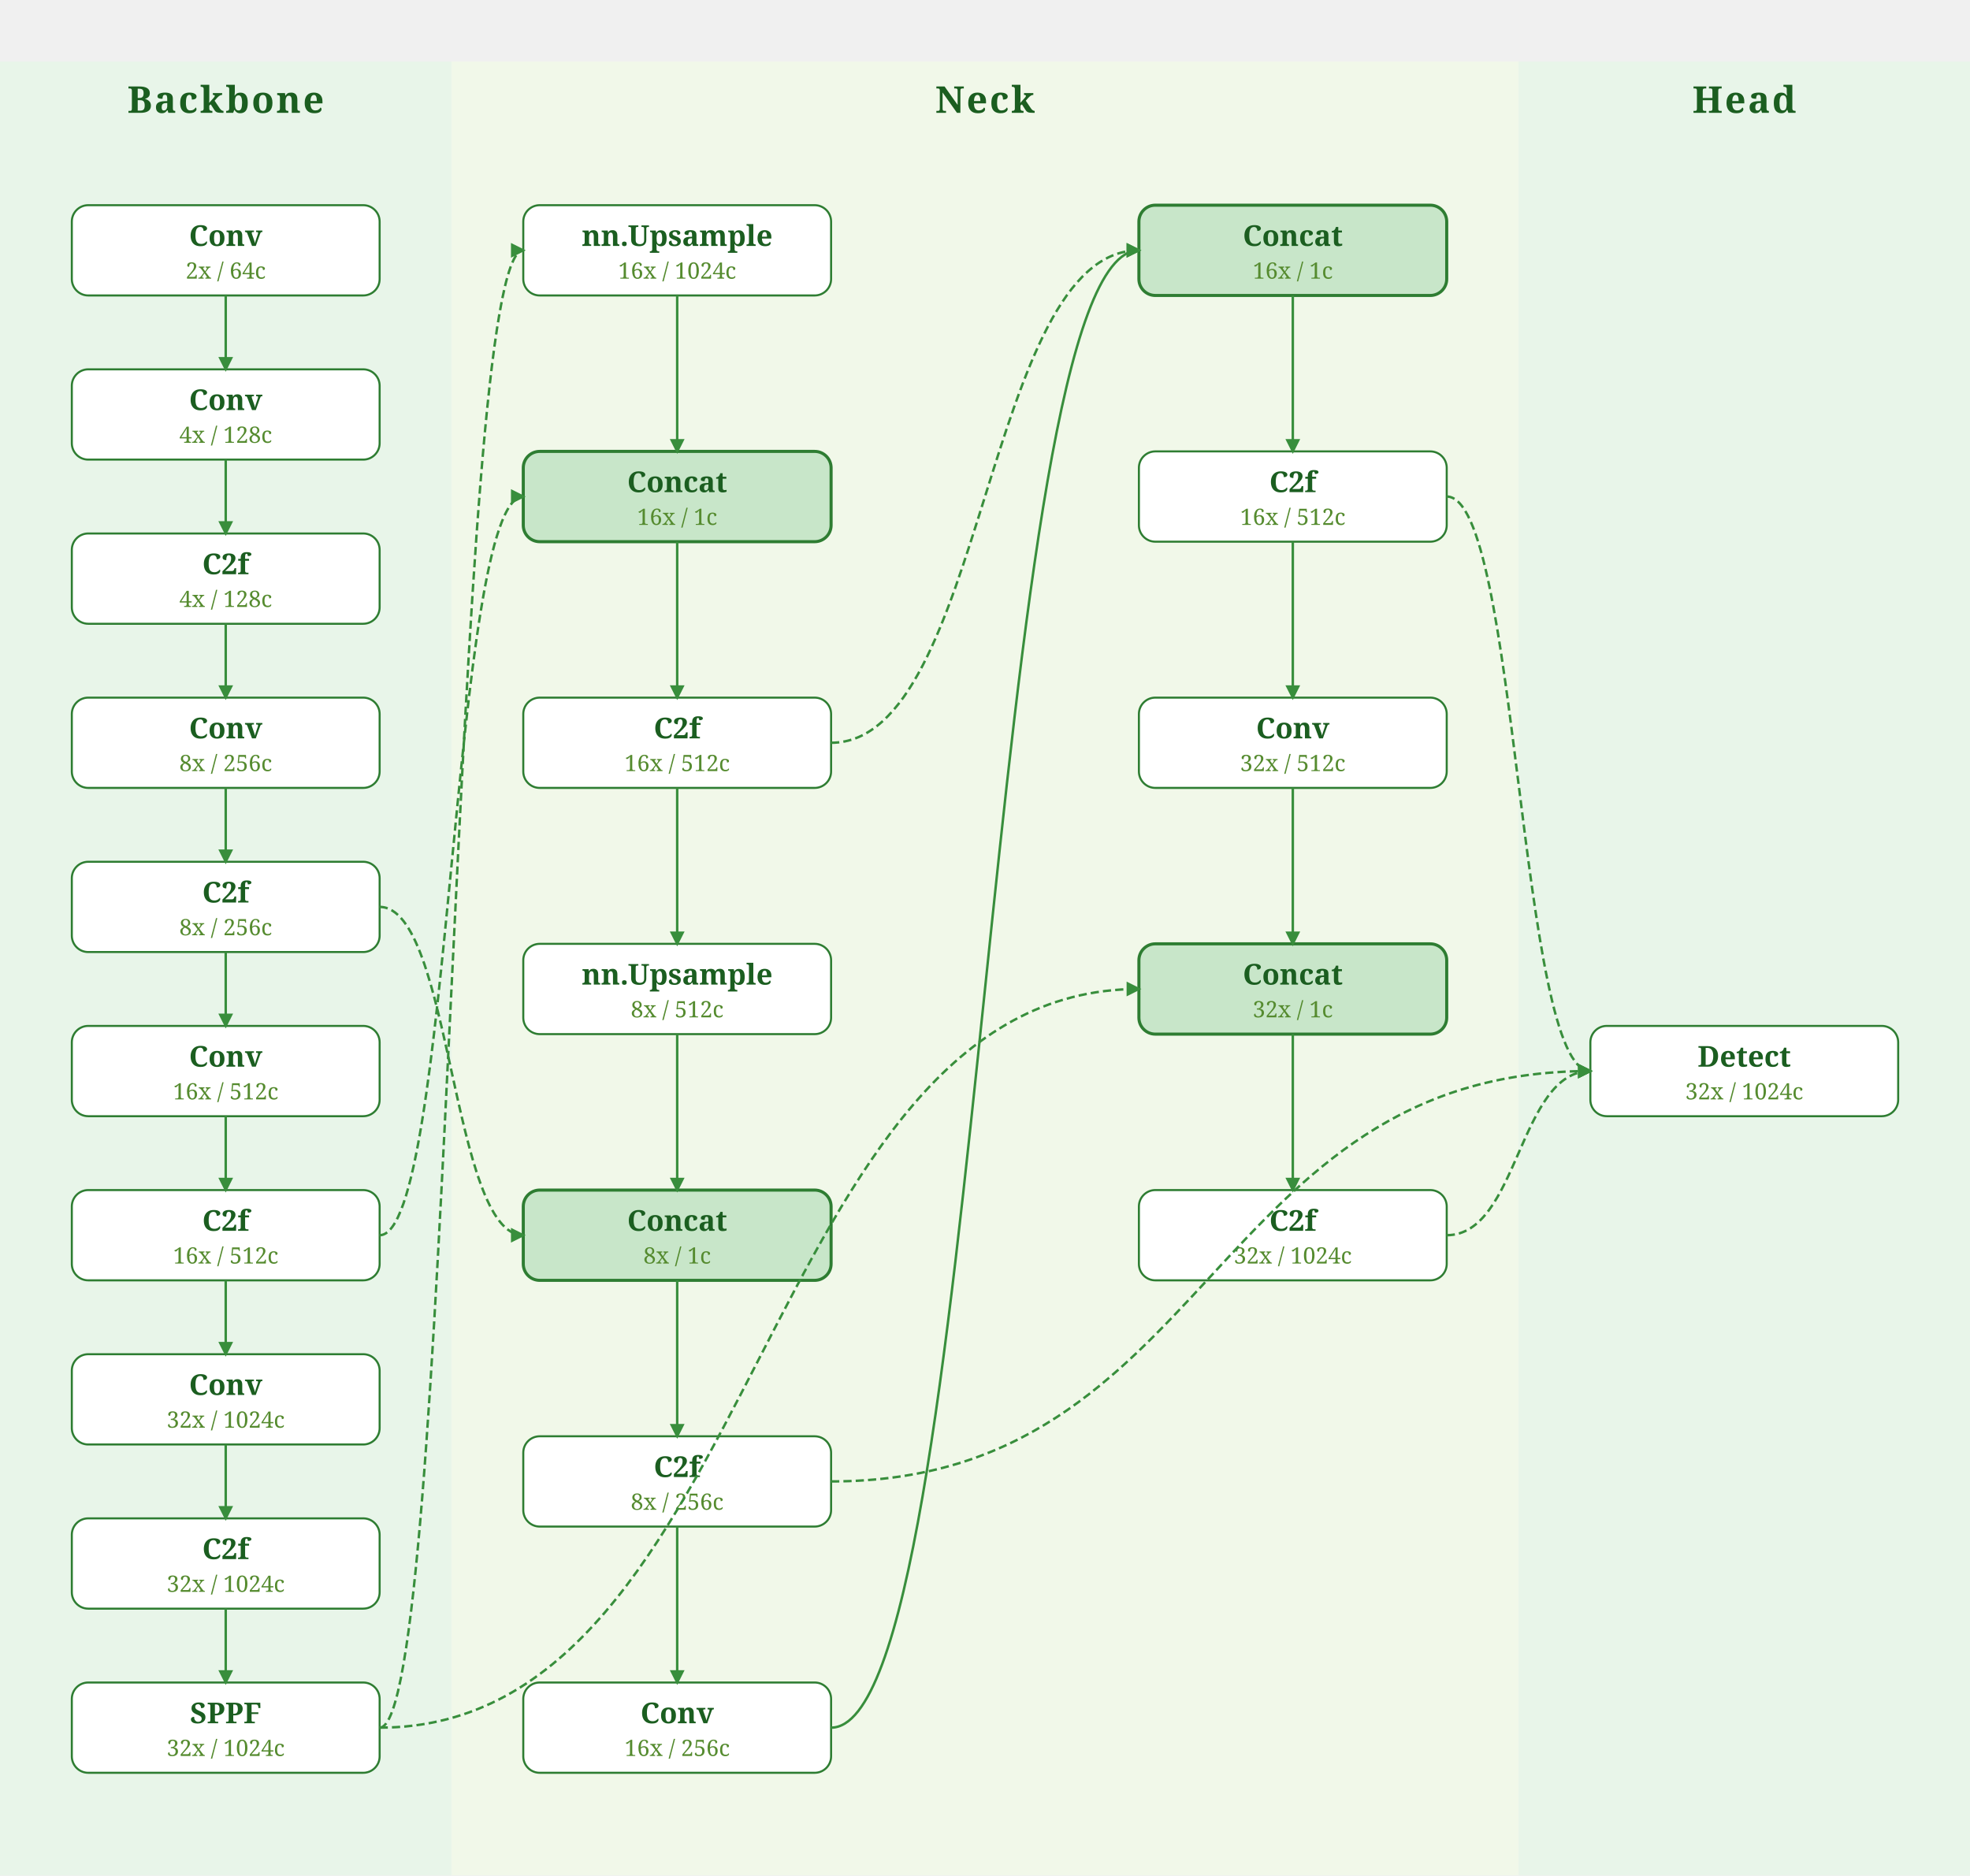
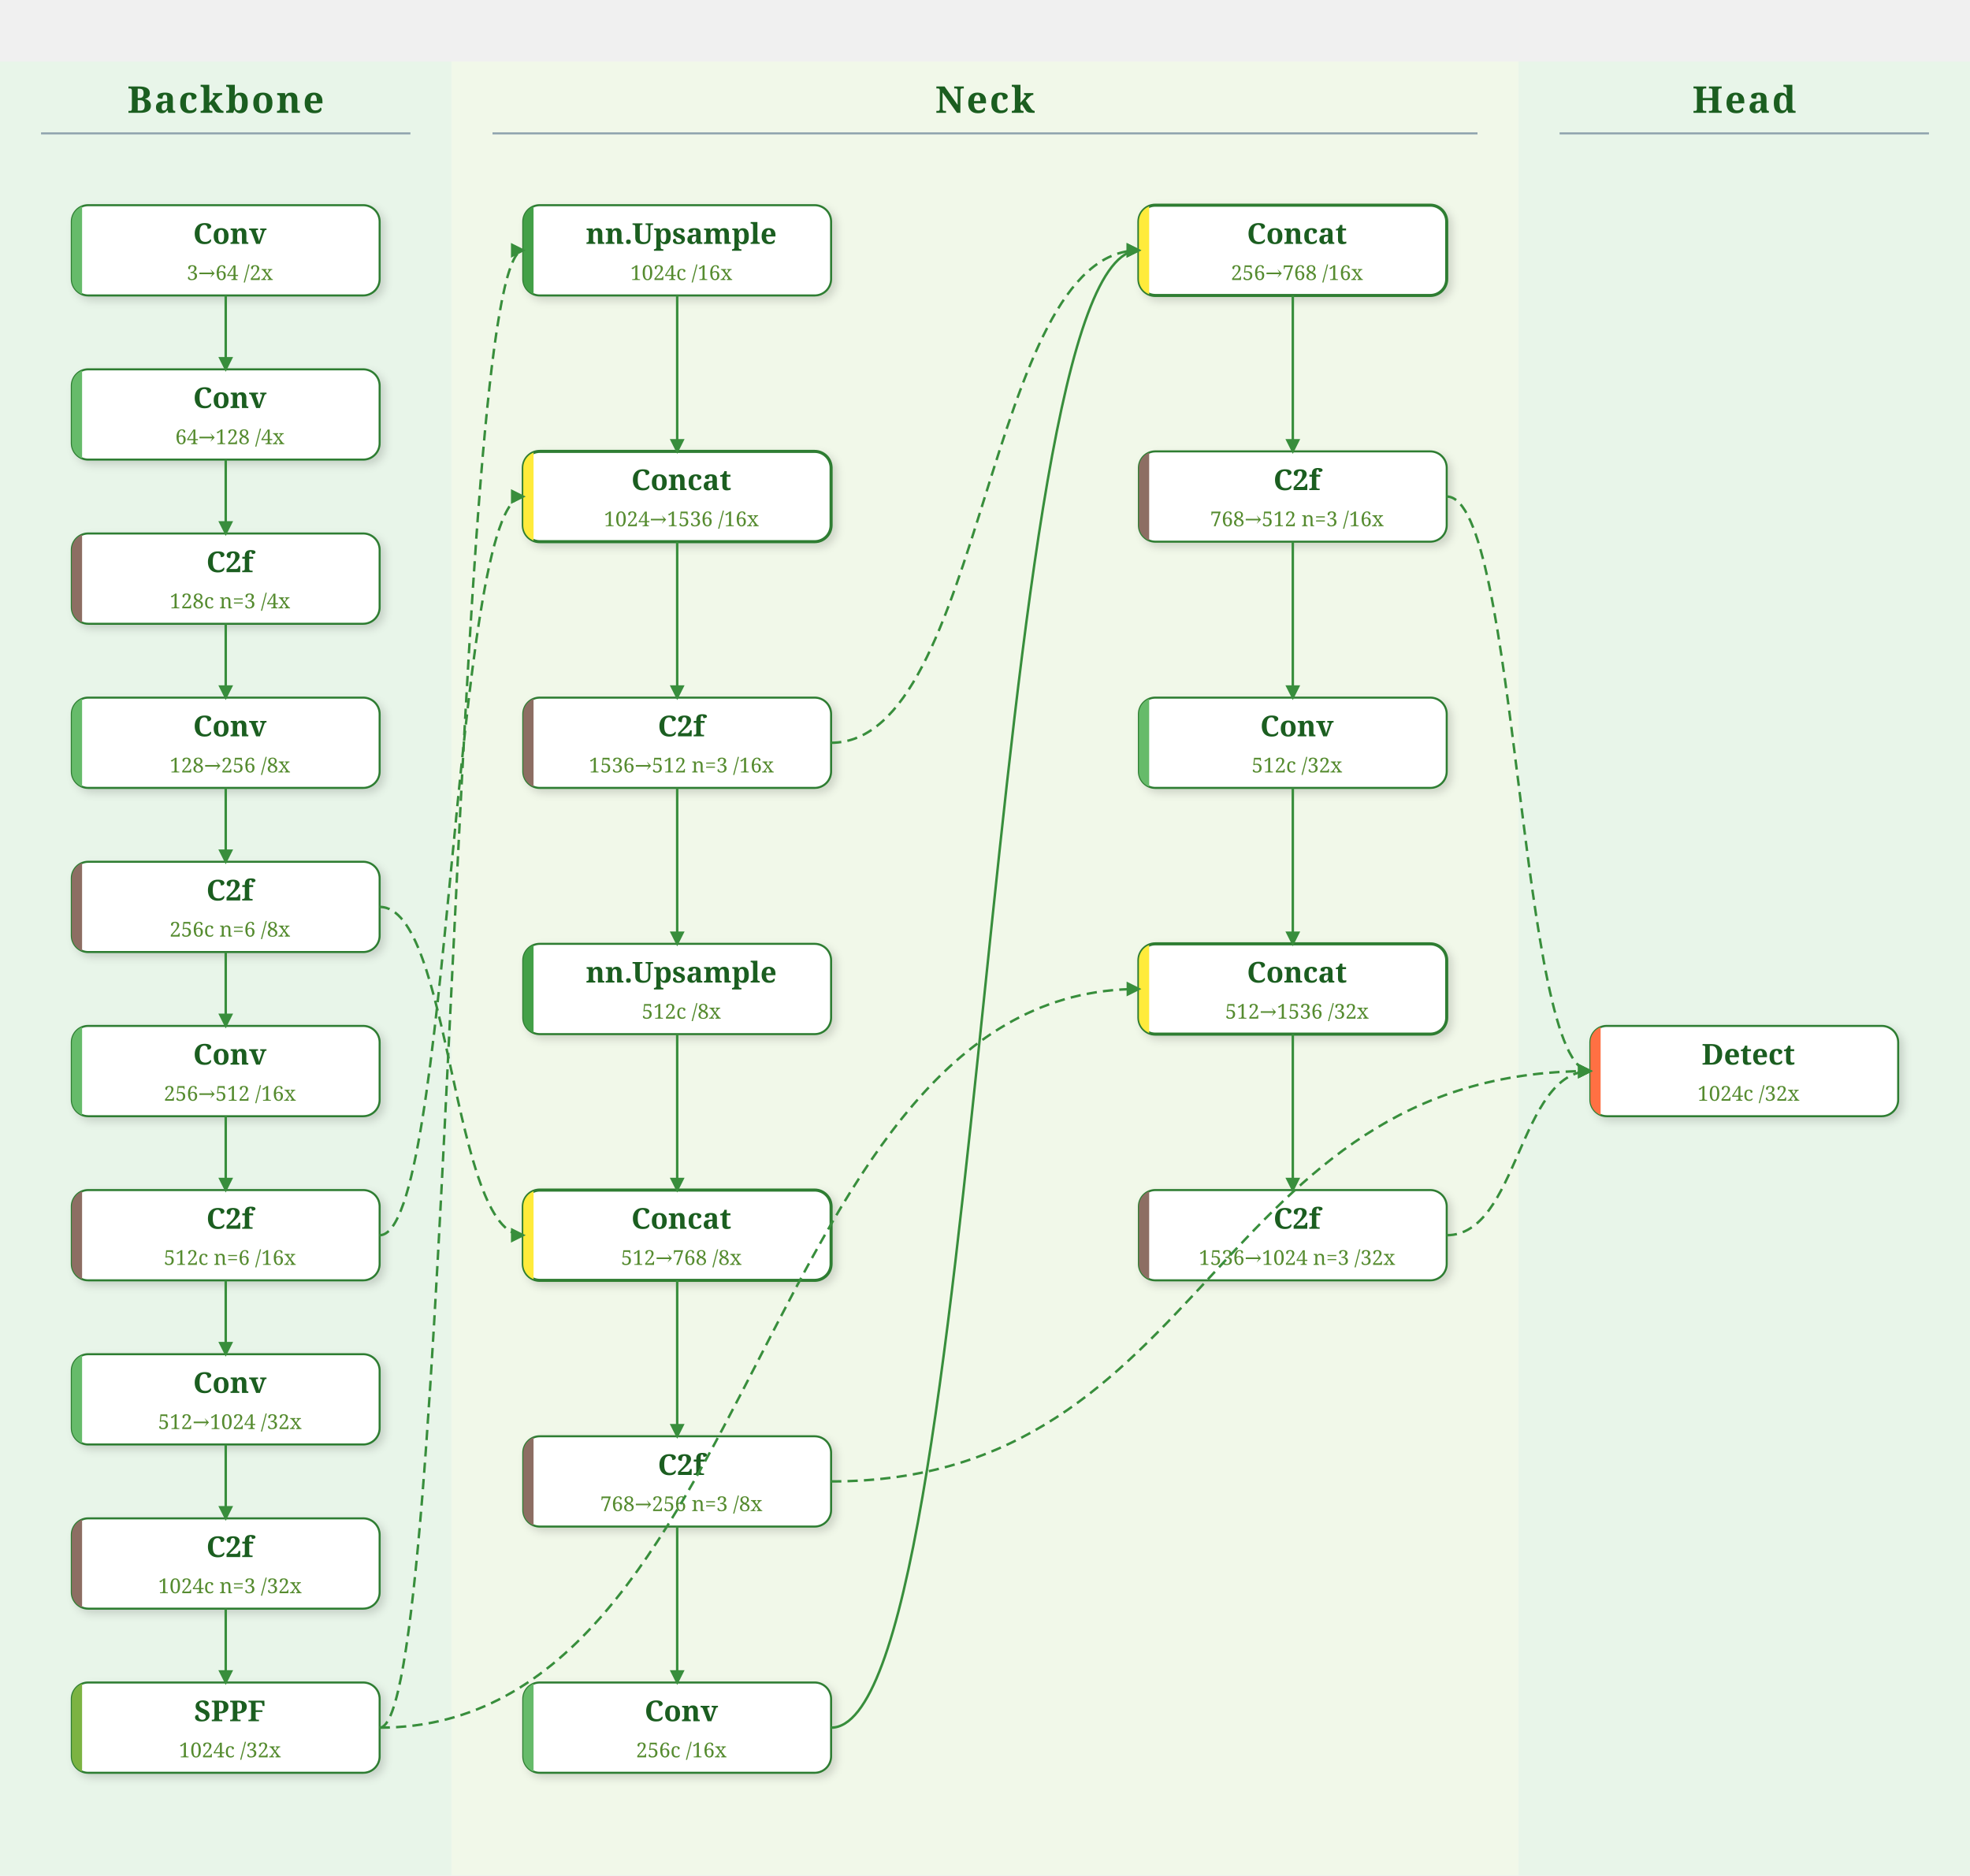
<svg xmlns="http://www.w3.org/2000/svg" viewBox="0 0 960 914">
  <style>
            text { font-family: "Georgia, serif"; }
        </style>
  <defs>
+     <filter id="shadow" x="-20%" y="-20%" width="150%" height="150%">
+       <feGaussianBlur in="SourceAlpha" stdDeviation="2" />
+       <feOffset dx="2" dy="2" result="offsetblur" />
+       <feComponentTransfer>
+         <feFuncA type="linear" slope="0.15" />
+       </feComponentTransfer>
+       <feMerge>
+         <feMergeNode />
+         <feMergeNode in="SourceGraphic" />
+       </feMerge>
+     </filter>
    <marker id="arrow" markerWidth="6" markerHeight="6" refX="5" refY="3" orient="auto" markerUnits="strokeWidth">
      <path d="M0,0 L0,6 L6,3 z" fill="#388E3C" />
    </marker>
+     <linearGradient id="grad_bb" x1="0%" y1="0%" x2="0%" y2="100%">
+       <stop offset="0%" style="stop-color:#FFFFFF;stop-opacity:1" />
+       <stop offset="100%" style="stop-color:#FFFFFF;stop-opacity:1" />
+     </linearGradient>
+     <linearGradient id="grad_neck" x1="0%" y1="0%" x2="0%" y2="100%">
+       <stop offset="0%" style="stop-color:#FFFFFF;stop-opacity:1" />
+       <stop offset="100%" style="stop-color:#FFFFFF;stop-opacity:1" />
+     </linearGradient>
+     <linearGradient id="grad_head" x1="0%" y1="0%" x2="0%" y2="100%">
+       <stop offset="0%" style="stop-color:#FFFFFF;stop-opacity:1" />
+       <stop offset="100%" style="stop-color:#FFFFFF;stop-opacity:1" />
+     </linearGradient>
+     <linearGradient id="grad_concat" x1="0%" y1="0%" x2="0%" y2="100%">
+       <stop offset="0%" style="stop-color:#FFFFFF;stop-opacity:1" />
+       <stop offset="100%" style="stop-color:#FFFFFF;stop-opacity:1" />
+     </linearGradient>
+     <linearGradient id="grad_node" x1="0%" y1="0%" x2="0%" y2="100%">
+       <stop offset="0%" style="stop-color:#FFFFFF;stop-opacity:1" />
+       <stop offset="100%" style="stop-color:#FFFFFF;stop-opacity:1" />
+     </linearGradient>
  </defs>
  <rect x="740" y="30" width="220" height="884" fill="#E8F5E9" />
  <rect x="220" y="30" width="520" height="884" fill="#F1F8E9" />
  <rect x="0" y="30" width="220" height="884" fill="#E8F5E9" />
-   <rect x="35.0" y="100" width="150" height="44" rx="8" fill="#FFFFFF" stroke="#2E7D32" stroke-width="1.0" />
-   <text x="110.0" y="115.0" font-weight="bold" font-size="14" fill="#1B5E20" text-anchor="middle" dominant-baseline="middle">Conv</text>
-   <text x="110.0" y="132.0" font-size="11" fill="#558B2F" text-anchor="middle" dominant-baseline="middle">2x / 64c</text>
-   <rect x="35.0" y="180" width="150" height="44" rx="8" fill="#FFFFFF" stroke="#2E7D32" stroke-width="1.0" />
-   <text x="110.0" y="195.0" font-weight="bold" font-size="14" fill="#1B5E20" text-anchor="middle" dominant-baseline="middle">Conv</text>
-   <text x="110.0" y="212.0" font-size="11" fill="#558B2F" text-anchor="middle" dominant-baseline="middle">4x / 128c</text>
-   <rect x="35.0" y="260" width="150" height="44" rx="8" fill="#FFFFFF" stroke="#2E7D32" stroke-width="1.0" />
-   <text x="110.0" y="275.0" font-weight="bold" font-size="14" fill="#1B5E20" text-anchor="middle" dominant-baseline="middle">C2f</text>
-   <text x="110.0" y="292.0" font-size="11" fill="#558B2F" text-anchor="middle" dominant-baseline="middle">4x / 128c</text>
-   <rect x="35.0" y="340" width="150" height="44" rx="8" fill="#FFFFFF" stroke="#2E7D32" stroke-width="1.0" />
-   <text x="110.0" y="355.0" font-weight="bold" font-size="14" fill="#1B5E20" text-anchor="middle" dominant-baseline="middle">Conv</text>
-   <text x="110.0" y="372.0" font-size="11" fill="#558B2F" text-anchor="middle" dominant-baseline="middle">8x / 256c</text>
-   <rect x="35.0" y="420" width="150" height="44" rx="8" fill="#FFFFFF" stroke="#2E7D32" stroke-width="1.0" />
-   <text x="110.0" y="435.0" font-weight="bold" font-size="14" fill="#1B5E20" text-anchor="middle" dominant-baseline="middle">C2f</text>
-   <text x="110.0" y="452.0" font-size="11" fill="#558B2F" text-anchor="middle" dominant-baseline="middle">8x / 256c</text>
-   <rect x="35.0" y="500" width="150" height="44" rx="8" fill="#FFFFFF" stroke="#2E7D32" stroke-width="1.0" />
-   <text x="110.0" y="515.0" font-weight="bold" font-size="14" fill="#1B5E20" text-anchor="middle" dominant-baseline="middle">Conv</text>
-   <text x="110.0" y="532.0" font-size="11" fill="#558B2F" text-anchor="middle" dominant-baseline="middle">16x / 512c</text>
-   <rect x="35.0" y="580" width="150" height="44" rx="8" fill="#FFFFFF" stroke="#2E7D32" stroke-width="1.0" />
-   <text x="110.0" y="595.0" font-weight="bold" font-size="14" fill="#1B5E20" text-anchor="middle" dominant-baseline="middle">C2f</text>
-   <text x="110.0" y="612.0" font-size="11" fill="#558B2F" text-anchor="middle" dominant-baseline="middle">16x / 512c</text>
-   <rect x="35.0" y="660" width="150" height="44" rx="8" fill="#FFFFFF" stroke="#2E7D32" stroke-width="1.0" />
-   <text x="110.0" y="675.0" font-weight="bold" font-size="14" fill="#1B5E20" text-anchor="middle" dominant-baseline="middle">Conv</text>
-   <text x="110.0" y="692.0" font-size="11" fill="#558B2F" text-anchor="middle" dominant-baseline="middle">32x / 1024c</text>
-   <rect x="35.0" y="740" width="150" height="44" rx="8" fill="#FFFFFF" stroke="#2E7D32" stroke-width="1.0" />
-   <text x="110.0" y="755.0" font-weight="bold" font-size="14" fill="#1B5E20" text-anchor="middle" dominant-baseline="middle">C2f</text>
-   <text x="110.0" y="772.0" font-size="11" fill="#558B2F" text-anchor="middle" dominant-baseline="middle">32x / 1024c</text>
-   <rect x="35.0" y="820" width="150" height="44" rx="8" fill="#FFFFFF" stroke="#2E7D32" stroke-width="1.0" />
-   <text x="110.0" y="835.0" font-weight="bold" font-size="14" fill="#1B5E20" text-anchor="middle" dominant-baseline="middle">SPPF</text>
-   <text x="110.0" y="852.0" font-size="11" fill="#558B2F" text-anchor="middle" dominant-baseline="middle">32x / 1024c</text>
-   <rect x="255.0" y="100" width="150" height="44" rx="8" fill="#FFFFFF" stroke="#2E7D32" stroke-width="1.0" />
-   <text x="330.0" y="115.0" font-weight="bold" font-size="14" fill="#1B5E20" text-anchor="middle" dominant-baseline="middle">nn.Upsample</text>
-   <text x="330.0" y="132.0" font-size="11" fill="#558B2F" text-anchor="middle" dominant-baseline="middle">16x / 1024c</text>
-   <rect x="255.0" y="220" width="150" height="44" rx="8" fill="#C8E6C9" stroke="#2E7D32" stroke-width="1.5" />
-   <text x="330.0" y="235.0" font-weight="bold" font-size="14" fill="#1B5E20" text-anchor="middle" dominant-baseline="middle">Concat</text>
-   <text x="330.0" y="252.0" font-size="11" fill="#558B2F" text-anchor="middle" dominant-baseline="middle">16x / 1c</text>
-   <rect x="255.0" y="340" width="150" height="44" rx="8" fill="#FFFFFF" stroke="#2E7D32" stroke-width="1.0" />
-   <text x="330.0" y="355.0" font-weight="bold" font-size="14" fill="#1B5E20" text-anchor="middle" dominant-baseline="middle">C2f</text>
-   <text x="330.0" y="372.0" font-size="11" fill="#558B2F" text-anchor="middle" dominant-baseline="middle">16x / 512c</text>
-   <rect x="255.0" y="460" width="150" height="44" rx="8" fill="#FFFFFF" stroke="#2E7D32" stroke-width="1.0" />
-   <text x="330.0" y="475.0" font-weight="bold" font-size="14" fill="#1B5E20" text-anchor="middle" dominant-baseline="middle">nn.Upsample</text>
-   <text x="330.0" y="492.0" font-size="11" fill="#558B2F" text-anchor="middle" dominant-baseline="middle">8x / 512c</text>
-   <rect x="255.0" y="580" width="150" height="44" rx="8" fill="#C8E6C9" stroke="#2E7D32" stroke-width="1.5" />
-   <text x="330.0" y="595.0" font-weight="bold" font-size="14" fill="#1B5E20" text-anchor="middle" dominant-baseline="middle">Concat</text>
-   <text x="330.0" y="612.0" font-size="11" fill="#558B2F" text-anchor="middle" dominant-baseline="middle">8x / 1c</text>
-   <rect x="255.0" y="700" width="150" height="44" rx="8" fill="#FFFFFF" stroke="#2E7D32" stroke-width="1.0" />
-   <text x="330.0" y="715.0" font-weight="bold" font-size="14" fill="#1B5E20" text-anchor="middle" dominant-baseline="middle">C2f</text>
-   <text x="330.0" y="732.0" font-size="11" fill="#558B2F" text-anchor="middle" dominant-baseline="middle">8x / 256c</text>
-   <rect x="255.0" y="820" width="150" height="44" rx="8" fill="#FFFFFF" stroke="#2E7D32" stroke-width="1.0" />
-   <text x="330.0" y="835.0" font-weight="bold" font-size="14" fill="#1B5E20" text-anchor="middle" dominant-baseline="middle">Conv</text>
-   <text x="330.0" y="852.0" font-size="11" fill="#558B2F" text-anchor="middle" dominant-baseline="middle">16x / 256c</text>
-   <rect x="555.0" y="100" width="150" height="44" rx="8" fill="#C8E6C9" stroke="#2E7D32" stroke-width="1.5" />
-   <text x="630.0" y="115.0" font-weight="bold" font-size="14" fill="#1B5E20" text-anchor="middle" dominant-baseline="middle">Concat</text>
-   <text x="630.0" y="132.0" font-size="11" fill="#558B2F" text-anchor="middle" dominant-baseline="middle">16x / 1c</text>
-   <rect x="555.0" y="220" width="150" height="44" rx="8" fill="#FFFFFF" stroke="#2E7D32" stroke-width="1.0" />
-   <text x="630.0" y="235.0" font-weight="bold" font-size="14" fill="#1B5E20" text-anchor="middle" dominant-baseline="middle">C2f</text>
-   <text x="630.0" y="252.0" font-size="11" fill="#558B2F" text-anchor="middle" dominant-baseline="middle">16x / 512c</text>
-   <rect x="555.0" y="340" width="150" height="44" rx="8" fill="#FFFFFF" stroke="#2E7D32" stroke-width="1.0" />
-   <text x="630.0" y="355.0" font-weight="bold" font-size="14" fill="#1B5E20" text-anchor="middle" dominant-baseline="middle">Conv</text>
-   <text x="630.0" y="372.0" font-size="11" fill="#558B2F" text-anchor="middle" dominant-baseline="middle">32x / 512c</text>
-   <rect x="555.0" y="460" width="150" height="44" rx="8" fill="#C8E6C9" stroke="#2E7D32" stroke-width="1.5" />
-   <text x="630.0" y="475.0" font-weight="bold" font-size="14" fill="#1B5E20" text-anchor="middle" dominant-baseline="middle">Concat</text>
-   <text x="630.0" y="492.0" font-size="11" fill="#558B2F" text-anchor="middle" dominant-baseline="middle">32x / 1c</text>
-   <rect x="555.0" y="580" width="150" height="44" rx="8" fill="#FFFFFF" stroke="#2E7D32" stroke-width="1.0" />
-   <text x="630.0" y="595.0" font-weight="bold" font-size="14" fill="#1B5E20" text-anchor="middle" dominant-baseline="middle">C2f</text>
-   <text x="630.0" y="612.0" font-size="11" fill="#558B2F" text-anchor="middle" dominant-baseline="middle">32x / 1024c</text>
-   <rect x="775.0" y="500.0" width="150" height="44" rx="8" fill="#FFFFFF" stroke="#2E7D32" stroke-width="1.0" />
-   <text x="850.0" y="515.0" font-weight="bold" font-size="14" fill="#1B5E20" text-anchor="middle" dominant-baseline="middle">Detect</text>
-   <text x="850.0" y="532.0" font-size="11" fill="#558B2F" text-anchor="middle" dominant-baseline="middle">32x / 1024c</text>
+   <rect x="35.0" y="100" width="150" height="44" rx="8" fill="url(#grad_bb)" stroke="#2E7D32" stroke-width="1.0" filter="url(#shadow)" />
+   <clipPath id="clip_35_100">
+     <rect x="35.0" y="100" width="150" height="44" rx="8" />
+   </clipPath>
+   <rect x="35.0" y="100" width="5" height="44" fill="#66BB6A" clip-path="url(#clip_35_100)" />
+   <text x="112.0" y="114.0" font-weight="bold" font-size="14" fill="#1B5E20" text-anchor="middle" dominant-baseline="middle">Conv</text>
+   <text x="112.0" y="133.0" font-size="10" fill="#558B2F" text-anchor="middle" dominant-baseline="middle">3→64 /2x</text>
+   <rect x="35.0" y="180" width="150" height="44" rx="8" fill="url(#grad_bb)" stroke="#2E7D32" stroke-width="1.0" filter="url(#shadow)" />
+   <clipPath id="clip_35_180">
+     <rect x="35.0" y="180" width="150" height="44" rx="8" />
+   </clipPath>
+   <rect x="35.0" y="180" width="5" height="44" fill="#66BB6A" clip-path="url(#clip_35_180)" />
+   <text x="112.0" y="194.0" font-weight="bold" font-size="14" fill="#1B5E20" text-anchor="middle" dominant-baseline="middle">Conv</text>
+   <text x="112.0" y="213.0" font-size="10" fill="#558B2F" text-anchor="middle" dominant-baseline="middle">64→128 /4x</text>
+   <rect x="35.0" y="260" width="150" height="44" rx="8" fill="url(#grad_bb)" stroke="#2E7D32" stroke-width="1.0" filter="url(#shadow)" />
+   <clipPath id="clip_35_260">
+     <rect x="35.0" y="260" width="150" height="44" rx="8" />
+   </clipPath>
+   <rect x="35.0" y="260" width="5" height="44" fill="#8D6E63" clip-path="url(#clip_35_260)" />
+   <text x="112.0" y="274.0" font-weight="bold" font-size="14" fill="#1B5E20" text-anchor="middle" dominant-baseline="middle">C2f</text>
+   <text x="112.0" y="293.0" font-size="10" fill="#558B2F" text-anchor="middle" dominant-baseline="middle">128c n=3 /4x</text>
+   <rect x="35.0" y="340" width="150" height="44" rx="8" fill="url(#grad_bb)" stroke="#2E7D32" stroke-width="1.0" filter="url(#shadow)" />
+   <clipPath id="clip_35_340">
+     <rect x="35.0" y="340" width="150" height="44" rx="8" />
+   </clipPath>
+   <rect x="35.0" y="340" width="5" height="44" fill="#66BB6A" clip-path="url(#clip_35_340)" />
+   <text x="112.0" y="354.0" font-weight="bold" font-size="14" fill="#1B5E20" text-anchor="middle" dominant-baseline="middle">Conv</text>
+   <text x="112.0" y="373.0" font-size="10" fill="#558B2F" text-anchor="middle" dominant-baseline="middle">128→256 /8x</text>
+   <rect x="35.0" y="420" width="150" height="44" rx="8" fill="url(#grad_bb)" stroke="#2E7D32" stroke-width="1.0" filter="url(#shadow)" />
+   <clipPath id="clip_35_420">
+     <rect x="35.0" y="420" width="150" height="44" rx="8" />
+   </clipPath>
+   <rect x="35.0" y="420" width="5" height="44" fill="#8D6E63" clip-path="url(#clip_35_420)" />
+   <text x="112.0" y="434.0" font-weight="bold" font-size="14" fill="#1B5E20" text-anchor="middle" dominant-baseline="middle">C2f</text>
+   <text x="112.0" y="453.0" font-size="10" fill="#558B2F" text-anchor="middle" dominant-baseline="middle">256c n=6 /8x</text>
+   <rect x="35.0" y="500" width="150" height="44" rx="8" fill="url(#grad_bb)" stroke="#2E7D32" stroke-width="1.0" filter="url(#shadow)" />
+   <clipPath id="clip_35_500">
+     <rect x="35.0" y="500" width="150" height="44" rx="8" />
+   </clipPath>
+   <rect x="35.0" y="500" width="5" height="44" fill="#66BB6A" clip-path="url(#clip_35_500)" />
+   <text x="112.0" y="514.0" font-weight="bold" font-size="14" fill="#1B5E20" text-anchor="middle" dominant-baseline="middle">Conv</text>
+   <text x="112.0" y="533.0" font-size="10" fill="#558B2F" text-anchor="middle" dominant-baseline="middle">256→512 /16x</text>
+   <rect x="35.0" y="580" width="150" height="44" rx="8" fill="url(#grad_bb)" stroke="#2E7D32" stroke-width="1.0" filter="url(#shadow)" />
+   <clipPath id="clip_35_580">
+     <rect x="35.0" y="580" width="150" height="44" rx="8" />
+   </clipPath>
+   <rect x="35.0" y="580" width="5" height="44" fill="#8D6E63" clip-path="url(#clip_35_580)" />
+   <text x="112.0" y="594.0" font-weight="bold" font-size="14" fill="#1B5E20" text-anchor="middle" dominant-baseline="middle">C2f</text>
+   <text x="112.0" y="613.0" font-size="10" fill="#558B2F" text-anchor="middle" dominant-baseline="middle">512c n=6 /16x</text>
+   <rect x="35.0" y="660" width="150" height="44" rx="8" fill="url(#grad_bb)" stroke="#2E7D32" stroke-width="1.0" filter="url(#shadow)" />
+   <clipPath id="clip_35_660">
+     <rect x="35.0" y="660" width="150" height="44" rx="8" />
+   </clipPath>
+   <rect x="35.0" y="660" width="5" height="44" fill="#66BB6A" clip-path="url(#clip_35_660)" />
+   <text x="112.0" y="674.0" font-weight="bold" font-size="14" fill="#1B5E20" text-anchor="middle" dominant-baseline="middle">Conv</text>
+   <text x="112.0" y="693.0" font-size="10" fill="#558B2F" text-anchor="middle" dominant-baseline="middle">512→1024 /32x</text>
+   <rect x="35.0" y="740" width="150" height="44" rx="8" fill="url(#grad_bb)" stroke="#2E7D32" stroke-width="1.0" filter="url(#shadow)" />
+   <clipPath id="clip_35_740">
+     <rect x="35.0" y="740" width="150" height="44" rx="8" />
+   </clipPath>
+   <rect x="35.0" y="740" width="5" height="44" fill="#8D6E63" clip-path="url(#clip_35_740)" />
+   <text x="112.0" y="754.0" font-weight="bold" font-size="14" fill="#1B5E20" text-anchor="middle" dominant-baseline="middle">C2f</text>
+   <text x="112.0" y="773.0" font-size="10" fill="#558B2F" text-anchor="middle" dominant-baseline="middle">1024c n=3 /32x</text>
+   <rect x="35.0" y="820" width="150" height="44" rx="8" fill="url(#grad_bb)" stroke="#2E7D32" stroke-width="1.0" filter="url(#shadow)" />
+   <clipPath id="clip_35_820">
+     <rect x="35.0" y="820" width="150" height="44" rx="8" />
+   </clipPath>
+   <rect x="35.0" y="820" width="5" height="44" fill="#7CB342" clip-path="url(#clip_35_820)" />
+   <text x="112.0" y="834.0" font-weight="bold" font-size="14" fill="#1B5E20" text-anchor="middle" dominant-baseline="middle">SPPF</text>
+   <text x="112.0" y="853.0" font-size="10" fill="#558B2F" text-anchor="middle" dominant-baseline="middle">1024c /32x</text>
+   <rect x="255.0" y="100" width="150" height="44" rx="8" fill="url(#grad_neck)" stroke="#2E7D32" stroke-width="1.0" filter="url(#shadow)" />
+   <clipPath id="clip_255_100">
+     <rect x="255.0" y="100" width="150" height="44" rx="8" />
+   </clipPath>
+   <rect x="255.0" y="100" width="5" height="44" fill="#43A047" clip-path="url(#clip_255_100)" />
+   <text x="332.0" y="114.0" font-weight="bold" font-size="14" fill="#1B5E20" text-anchor="middle" dominant-baseline="middle">nn.Upsample</text>
+   <text x="332.0" y="133.0" font-size="10" fill="#558B2F" text-anchor="middle" dominant-baseline="middle">1024c /16x</text>
+   <rect x="255.0" y="220" width="150" height="44" rx="8" fill="url(#grad_concat)" stroke="#2E7D32" stroke-width="1.5" filter="url(#shadow)" />
+   <clipPath id="clip_255_220">
+     <rect x="255.0" y="220" width="150" height="44" rx="8" />
+   </clipPath>
+   <rect x="255.0" y="220" width="5" height="44" fill="#FFEB3B" clip-path="url(#clip_255_220)" />
+   <text x="332.0" y="234.0" font-weight="bold" font-size="14" fill="#1B5E20" text-anchor="middle" dominant-baseline="middle">Concat</text>
+   <text x="332.0" y="253.0" font-size="10" fill="#558B2F" text-anchor="middle" dominant-baseline="middle">1024→1536 /16x</text>
+   <rect x="255.0" y="340" width="150" height="44" rx="8" fill="url(#grad_neck)" stroke="#2E7D32" stroke-width="1.0" filter="url(#shadow)" />
+   <clipPath id="clip_255_340">
+     <rect x="255.0" y="340" width="150" height="44" rx="8" />
+   </clipPath>
+   <rect x="255.0" y="340" width="5" height="44" fill="#8D6E63" clip-path="url(#clip_255_340)" />
+   <text x="332.0" y="354.0" font-weight="bold" font-size="14" fill="#1B5E20" text-anchor="middle" dominant-baseline="middle">C2f</text>
+   <text x="332.0" y="373.0" font-size="10" fill="#558B2F" text-anchor="middle" dominant-baseline="middle">1536→512 n=3 /16x</text>
+   <rect x="255.0" y="460" width="150" height="44" rx="8" fill="url(#grad_neck)" stroke="#2E7D32" stroke-width="1.0" filter="url(#shadow)" />
+   <clipPath id="clip_255_460">
+     <rect x="255.0" y="460" width="150" height="44" rx="8" />
+   </clipPath>
+   <rect x="255.0" y="460" width="5" height="44" fill="#43A047" clip-path="url(#clip_255_460)" />
+   <text x="332.0" y="474.0" font-weight="bold" font-size="14" fill="#1B5E20" text-anchor="middle" dominant-baseline="middle">nn.Upsample</text>
+   <text x="332.0" y="493.0" font-size="10" fill="#558B2F" text-anchor="middle" dominant-baseline="middle">512c /8x</text>
+   <rect x="255.0" y="580" width="150" height="44" rx="8" fill="url(#grad_concat)" stroke="#2E7D32" stroke-width="1.5" filter="url(#shadow)" />
+   <clipPath id="clip_255_580">
+     <rect x="255.0" y="580" width="150" height="44" rx="8" />
+   </clipPath>
+   <rect x="255.0" y="580" width="5" height="44" fill="#FFEB3B" clip-path="url(#clip_255_580)" />
+   <text x="332.0" y="594.0" font-weight="bold" font-size="14" fill="#1B5E20" text-anchor="middle" dominant-baseline="middle">Concat</text>
+   <text x="332.0" y="613.0" font-size="10" fill="#558B2F" text-anchor="middle" dominant-baseline="middle">512→768 /8x</text>
+   <rect x="255.0" y="700" width="150" height="44" rx="8" fill="url(#grad_neck)" stroke="#2E7D32" stroke-width="1.0" filter="url(#shadow)" />
+   <clipPath id="clip_255_700">
+     <rect x="255.0" y="700" width="150" height="44" rx="8" />
+   </clipPath>
+   <rect x="255.0" y="700" width="5" height="44" fill="#8D6E63" clip-path="url(#clip_255_700)" />
+   <text x="332.0" y="714.0" font-weight="bold" font-size="14" fill="#1B5E20" text-anchor="middle" dominant-baseline="middle">C2f</text>
+   <text x="332.0" y="733.0" font-size="10" fill="#558B2F" text-anchor="middle" dominant-baseline="middle">768→256 n=3 /8x</text>
+   <rect x="255.0" y="820" width="150" height="44" rx="8" fill="url(#grad_neck)" stroke="#2E7D32" stroke-width="1.0" filter="url(#shadow)" />
+   <clipPath id="clip_255_820">
+     <rect x="255.0" y="820" width="150" height="44" rx="8" />
+   </clipPath>
+   <rect x="255.0" y="820" width="5" height="44" fill="#66BB6A" clip-path="url(#clip_255_820)" />
+   <text x="332.0" y="834.0" font-weight="bold" font-size="14" fill="#1B5E20" text-anchor="middle" dominant-baseline="middle">Conv</text>
+   <text x="332.0" y="853.0" font-size="10" fill="#558B2F" text-anchor="middle" dominant-baseline="middle">256c /16x</text>
+   <rect x="555.0" y="100" width="150" height="44" rx="8" fill="url(#grad_concat)" stroke="#2E7D32" stroke-width="1.5" filter="url(#shadow)" />
+   <clipPath id="clip_555_100">
+     <rect x="555.0" y="100" width="150" height="44" rx="8" />
+   </clipPath>
+   <rect x="555.0" y="100" width="5" height="44" fill="#FFEB3B" clip-path="url(#clip_555_100)" />
+   <text x="632.0" y="114.0" font-weight="bold" font-size="14" fill="#1B5E20" text-anchor="middle" dominant-baseline="middle">Concat</text>
+   <text x="632.0" y="133.0" font-size="10" fill="#558B2F" text-anchor="middle" dominant-baseline="middle">256→768 /16x</text>
+   <rect x="555.0" y="220" width="150" height="44" rx="8" fill="url(#grad_neck)" stroke="#2E7D32" stroke-width="1.0" filter="url(#shadow)" />
+   <clipPath id="clip_555_220">
+     <rect x="555.0" y="220" width="150" height="44" rx="8" />
+   </clipPath>
+   <rect x="555.0" y="220" width="5" height="44" fill="#8D6E63" clip-path="url(#clip_555_220)" />
+   <text x="632.0" y="234.0" font-weight="bold" font-size="14" fill="#1B5E20" text-anchor="middle" dominant-baseline="middle">C2f</text>
+   <text x="632.0" y="253.0" font-size="10" fill="#558B2F" text-anchor="middle" dominant-baseline="middle">768→512 n=3 /16x</text>
+   <rect x="555.0" y="340" width="150" height="44" rx="8" fill="url(#grad_neck)" stroke="#2E7D32" stroke-width="1.0" filter="url(#shadow)" />
+   <clipPath id="clip_555_340">
+     <rect x="555.0" y="340" width="150" height="44" rx="8" />
+   </clipPath>
+   <rect x="555.0" y="340" width="5" height="44" fill="#66BB6A" clip-path="url(#clip_555_340)" />
+   <text x="632.0" y="354.0" font-weight="bold" font-size="14" fill="#1B5E20" text-anchor="middle" dominant-baseline="middle">Conv</text>
+   <text x="632.0" y="373.0" font-size="10" fill="#558B2F" text-anchor="middle" dominant-baseline="middle">512c /32x</text>
+   <rect x="555.0" y="460" width="150" height="44" rx="8" fill="url(#grad_concat)" stroke="#2E7D32" stroke-width="1.5" filter="url(#shadow)" />
+   <clipPath id="clip_555_460">
+     <rect x="555.0" y="460" width="150" height="44" rx="8" />
+   </clipPath>
+   <rect x="555.0" y="460" width="5" height="44" fill="#FFEB3B" clip-path="url(#clip_555_460)" />
+   <text x="632.0" y="474.0" font-weight="bold" font-size="14" fill="#1B5E20" text-anchor="middle" dominant-baseline="middle">Concat</text>
+   <text x="632.0" y="493.0" font-size="10" fill="#558B2F" text-anchor="middle" dominant-baseline="middle">512→1536 /32x</text>
+   <rect x="555.0" y="580" width="150" height="44" rx="8" fill="url(#grad_neck)" stroke="#2E7D32" stroke-width="1.0" filter="url(#shadow)" />
+   <clipPath id="clip_555_580">
+     <rect x="555.0" y="580" width="150" height="44" rx="8" />
+   </clipPath>
+   <rect x="555.0" y="580" width="5" height="44" fill="#8D6E63" clip-path="url(#clip_555_580)" />
+   <text x="632.0" y="594.0" font-weight="bold" font-size="14" fill="#1B5E20" text-anchor="middle" dominant-baseline="middle">C2f</text>
+   <text x="632.0" y="613.0" font-size="10" fill="#558B2F" text-anchor="middle" dominant-baseline="middle">1536→1024 n=3 /32x</text>
+   <rect x="775.0" y="500.0" width="150" height="44" rx="8" fill="url(#grad_head)" stroke="#2E7D32" stroke-width="1.0" filter="url(#shadow)" />
+   <clipPath id="clip_775_500">
+     <rect x="775.0" y="500.0" width="150" height="44" rx="8" />
+   </clipPath>
+   <rect x="775.0" y="500.0" width="5" height="44" fill="#FF7043" clip-path="url(#clip_775_500)" />
+   <text x="852.0" y="514.0" font-weight="bold" font-size="14" fill="#1B5E20" text-anchor="middle" dominant-baseline="middle">Detect</text>
+   <text x="852.0" y="533.0" font-size="10" fill="#558B2F" text-anchor="middle" dominant-baseline="middle">1024c /32x</text>
  <path d="M 110.0 144 L 110.0 180" stroke="#388E3C" stroke-width="1.2" fill="none" marker-end="url(#arrow)" />
  <path d="M 110.0 224 L 110.0 260" stroke="#388E3C" stroke-width="1.2" fill="none" marker-end="url(#arrow)" />
  <path d="M 110.0 304 L 110.0 340" stroke="#388E3C" stroke-width="1.2" fill="none" marker-end="url(#arrow)" />
  <path d="M 110.0 384 L 110.0 420" stroke="#388E3C" stroke-width="1.2" fill="none" marker-end="url(#arrow)" />
  <path d="M 110.0 464 L 110.0 500" stroke="#388E3C" stroke-width="1.2" fill="none" marker-end="url(#arrow)" />
  <path d="M 110.0 544 L 110.0 580" stroke="#388E3C" stroke-width="1.2" fill="none" marker-end="url(#arrow)" />
  <path d="M 110.0 624 L 110.0 660" stroke="#388E3C" stroke-width="1.2" fill="none" marker-end="url(#arrow)" />
  <path d="M 110.0 704 L 110.0 740" stroke="#388E3C" stroke-width="1.2" fill="none" marker-end="url(#arrow)" />
  <path d="M 110.0 784 L 110.0 820" stroke="#388E3C" stroke-width="1.2" fill="none" marker-end="url(#arrow)" />
-   <path d="M 185.0 842.0 C 220.0 842.0, 220.0 122.0, 255.0 122.0" stroke="#388E3C" stroke-width="1.2" fill="none" stroke-dasharray="4,2" marker-end="url(#arrow)" />
+   <path d="M 185.0 842.0 C 220.0 842.0, 220.0 122.0, 255.0 122.0" stroke="#388E3C" stroke-width="1.2" fill="none" stroke-dasharray="5,3" marker-end="url(#arrow)" />
  <path d="M 330.0 144 L 330.0 220" stroke="#388E3C" stroke-width="1.2" fill="none" marker-end="url(#arrow)" />
-   <path d="M 185.0 602.0 C 220.0 602.0, 220.0 242.0, 255.0 242.0" stroke="#388E3C" stroke-width="1.2" fill="none" stroke-dasharray="4,2" marker-end="url(#arrow)" />
+   <path d="M 185.0 602.0 C 220.0 602.0, 220.0 242.0, 255.0 242.0" stroke="#388E3C" stroke-width="1.2" fill="none" stroke-dasharray="5,3" marker-end="url(#arrow)" />
  <path d="M 330.0 264 L 330.0 340" stroke="#388E3C" stroke-width="1.2" fill="none" marker-end="url(#arrow)" />
  <path d="M 330.0 384 L 330.0 460" stroke="#388E3C" stroke-width="1.2" fill="none" marker-end="url(#arrow)" />
  <path d="M 330.0 504 L 330.0 580" stroke="#388E3C" stroke-width="1.2" fill="none" marker-end="url(#arrow)" />
-   <path d="M 185.0 442.0 C 220.0 442.0, 220.0 602.0, 255.0 602.0" stroke="#388E3C" stroke-width="1.2" fill="none" stroke-dasharray="4,2" marker-end="url(#arrow)" />
+   <path d="M 185.0 442.0 C 220.0 442.0, 220.0 602.0, 255.0 602.0" stroke="#388E3C" stroke-width="1.2" fill="none" stroke-dasharray="5,3" marker-end="url(#arrow)" />
  <path d="M 330.0 624 L 330.0 700" stroke="#388E3C" stroke-width="1.2" fill="none" marker-end="url(#arrow)" />
  <path d="M 330.0 744 L 330.0 820" stroke="#388E3C" stroke-width="1.2" fill="none" marker-end="url(#arrow)" />
  <path d="M 405.0 842.0 C 480.0 842.0, 480.0 122.0, 555.0 122.0" stroke="#388E3C" stroke-width="1.2" fill="none" marker-end="url(#arrow)" />
-   <path d="M 405.0 362.0 C 480.0 362.0, 480.0 122.0, 555.0 122.0" stroke="#388E3C" stroke-width="1.2" fill="none" stroke-dasharray="4,2" marker-end="url(#arrow)" />
+   <path d="M 405.0 362.0 C 480.0 362.0, 480.0 122.0, 555.0 122.0" stroke="#388E3C" stroke-width="1.2" fill="none" stroke-dasharray="5,3" marker-end="url(#arrow)" />
  <path d="M 630.0 144 L 630.0 220" stroke="#388E3C" stroke-width="1.2" fill="none" marker-end="url(#arrow)" />
  <path d="M 630.0 264 L 630.0 340" stroke="#388E3C" stroke-width="1.2" fill="none" marker-end="url(#arrow)" />
  <path d="M 630.0 384 L 630.0 460" stroke="#388E3C" stroke-width="1.2" fill="none" marker-end="url(#arrow)" />
-   <path d="M 185.0 842.0 C 370.0 842.0, 370.0 482.0, 555.0 482.0" stroke="#388E3C" stroke-width="1.2" fill="none" stroke-dasharray="4,2" marker-end="url(#arrow)" />
+   <path d="M 185.0 842.0 C 370.0 842.0, 370.0 482.0, 555.0 482.0" stroke="#388E3C" stroke-width="1.2" fill="none" stroke-dasharray="5,3" marker-end="url(#arrow)" />
  <path d="M 630.0 504 L 630.0 580" stroke="#388E3C" stroke-width="1.2" fill="none" marker-end="url(#arrow)" />
-   <path d="M 405.0 722.0 C 590.0 722.0, 590.0 522.0, 775.0 522.0" stroke="#388E3C" stroke-width="1.2" fill="none" stroke-dasharray="4,2" marker-end="url(#arrow)" />
-   <path d="M 705.0 242.0 C 740.0 242.0, 740.0 522.0, 775.0 522.0" stroke="#388E3C" stroke-width="1.2" fill="none" stroke-dasharray="4,2" marker-end="url(#arrow)" />
-   <path d="M 705.0 602.0 C 740.0 602.0, 740.0 522.0, 775.0 522.0" stroke="#388E3C" stroke-width="1.2" fill="none" stroke-dasharray="4,2" marker-end="url(#arrow)" />
+   <path d="M 405.0 722.0 C 590.0 722.0, 590.0 522.0, 775.0 522.0" stroke="#388E3C" stroke-width="1.2" fill="none" stroke-dasharray="5,3" marker-end="url(#arrow)" />
+   <path d="M 705.0 242.0 C 740.0 242.0, 740.0 522.0, 775.0 522.0" stroke="#388E3C" stroke-width="1.2" fill="none" stroke-dasharray="5,3" marker-end="url(#arrow)" />
+   <path d="M 705.0 602.0 C 740.0 602.0, 740.0 522.0, 775.0 522.0" stroke="#388E3C" stroke-width="1.2" fill="none" stroke-dasharray="5,3" marker-end="url(#arrow)" />
  <text x="110.0" y="55" font-weight="bold" font-size="18" fill="#1B5E20" text-anchor="middle" letter-spacing="1">Backbone</text>
+   <line x1="20" y1="65" x2="200" y2="65" stroke="#90A4AE" stroke-width="1" />
  <text x="480.0" y="55" font-weight="bold" font-size="18" fill="#1B5E20" text-anchor="middle" letter-spacing="1">Neck</text>
+   <line x1="240" y1="65" x2="720" y2="65" stroke="#90A4AE" stroke-width="1" />
  <text x="850.0" y="55" font-weight="bold" font-size="18" fill="#1B5E20" text-anchor="middle" letter-spacing="1">Head</text>
+   <line x1="760" y1="65" x2="940" y2="65" stroke="#90A4AE" stroke-width="1" />
</svg>
